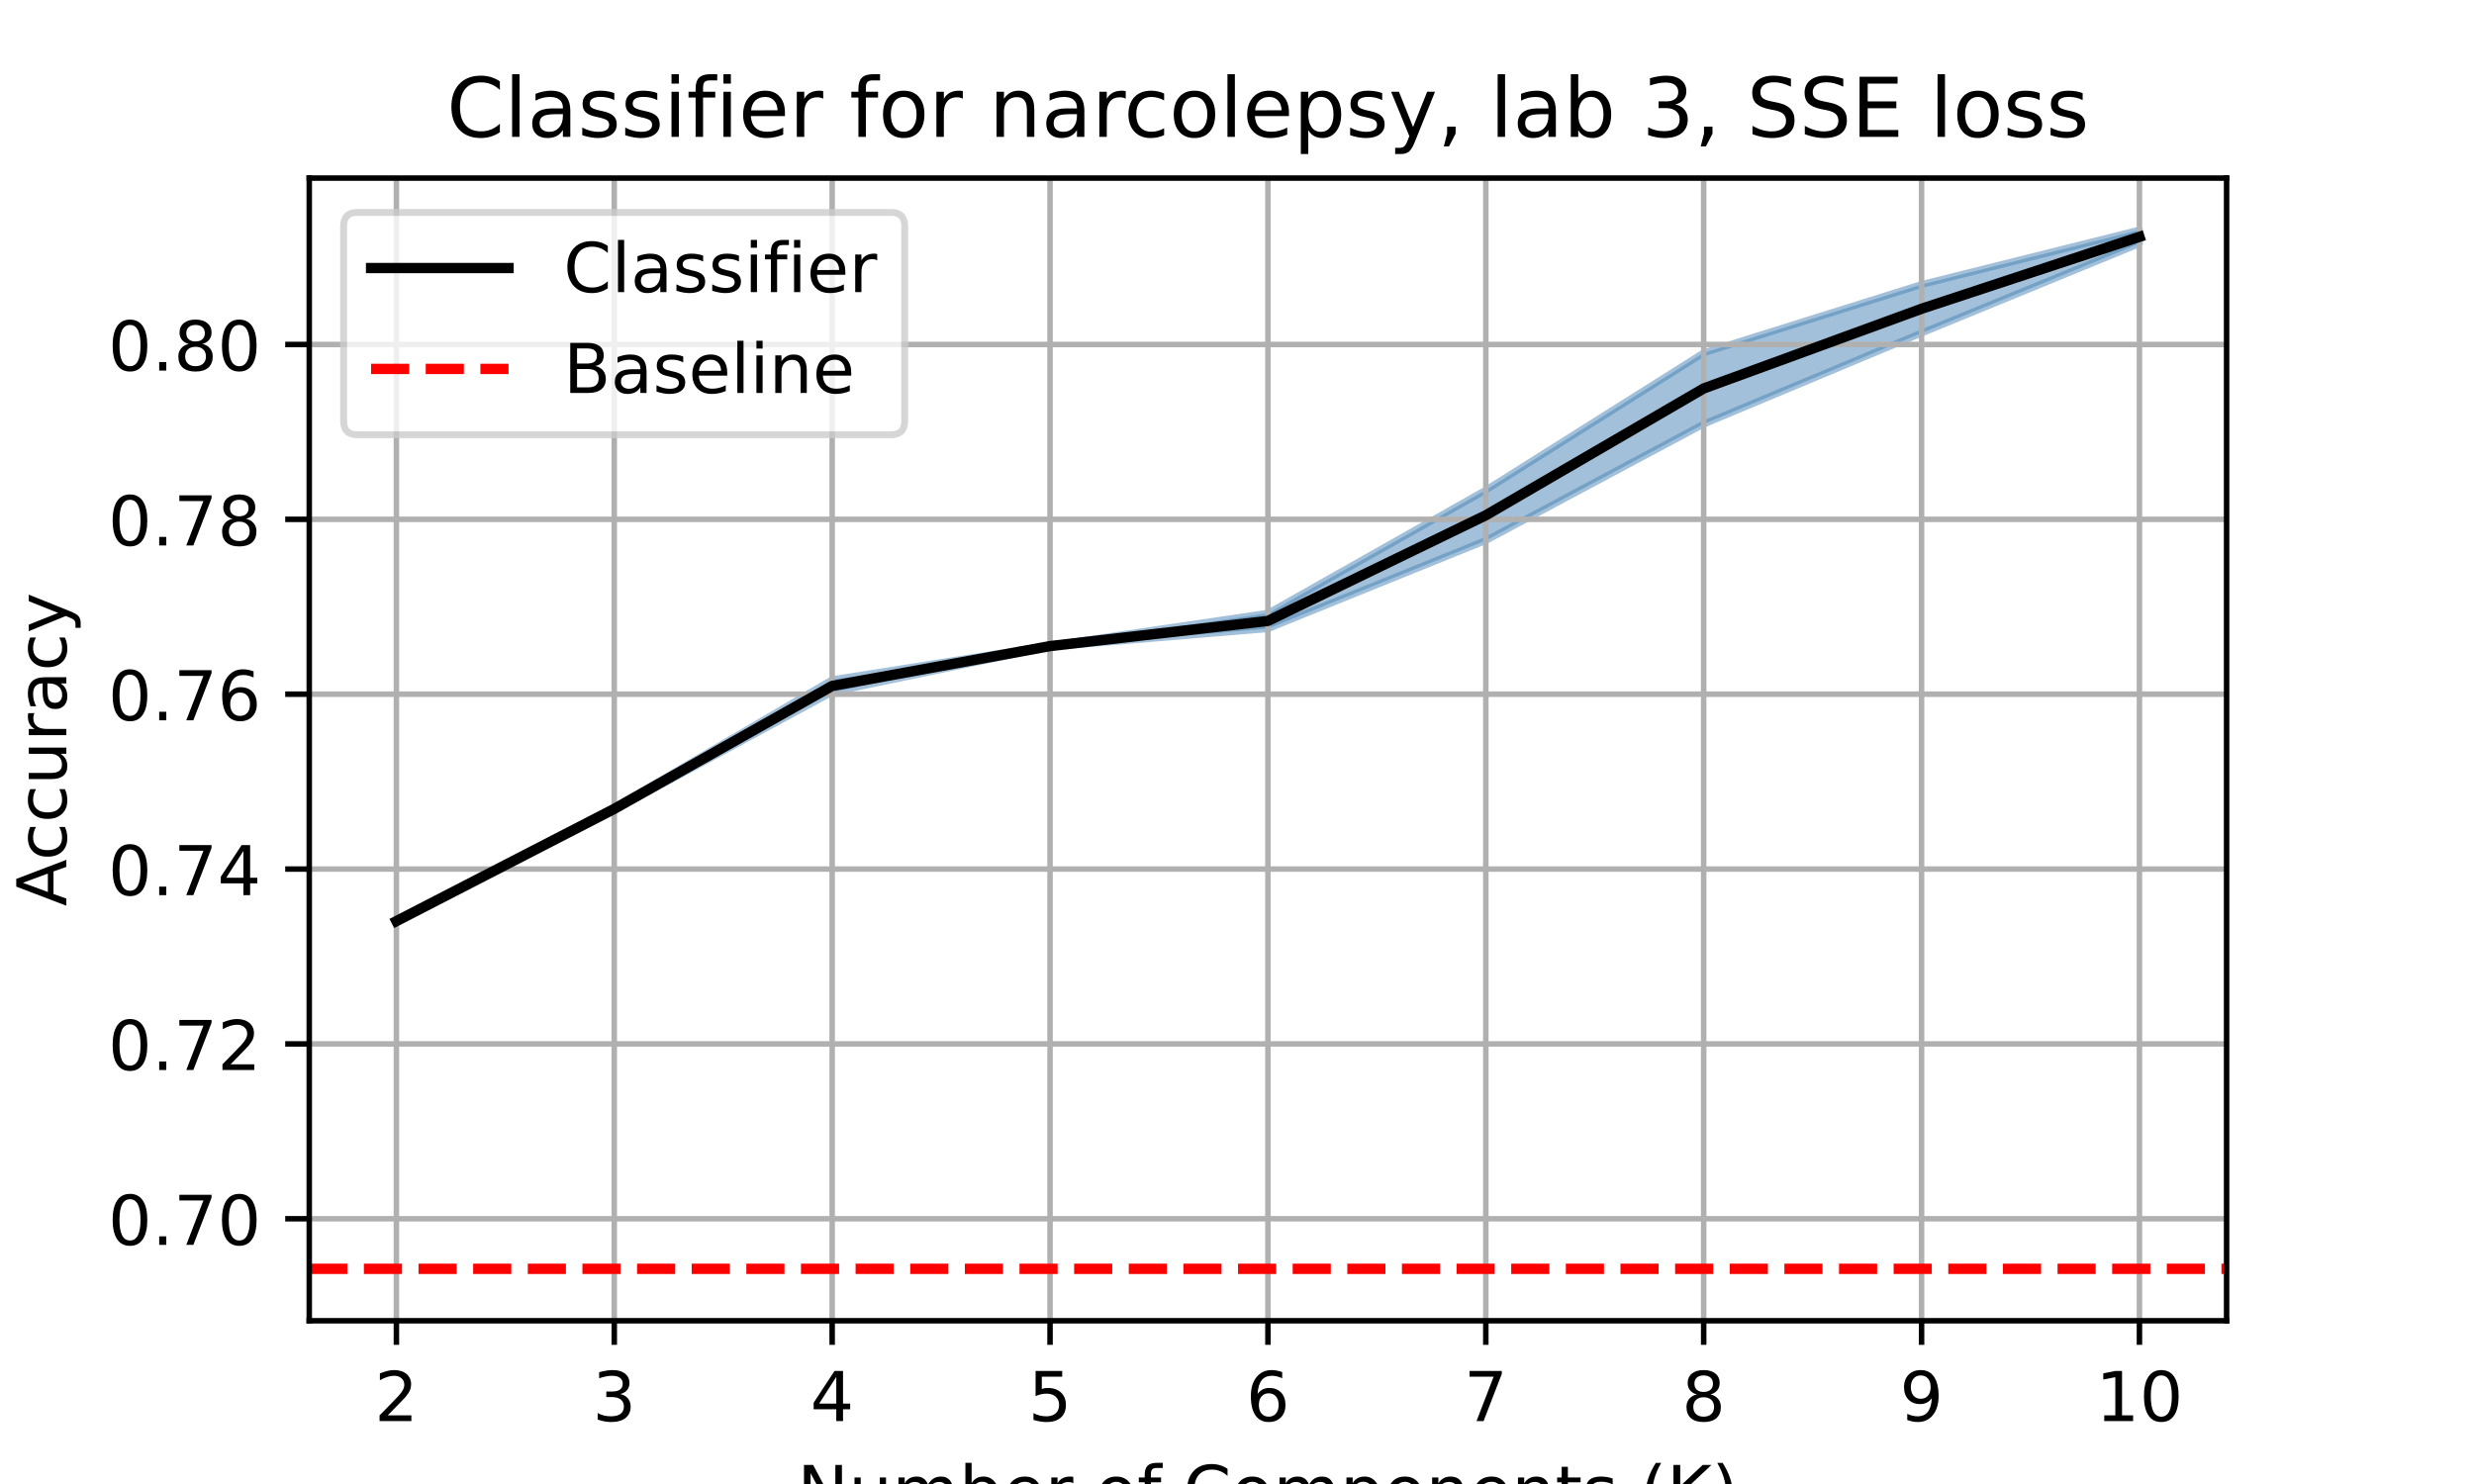
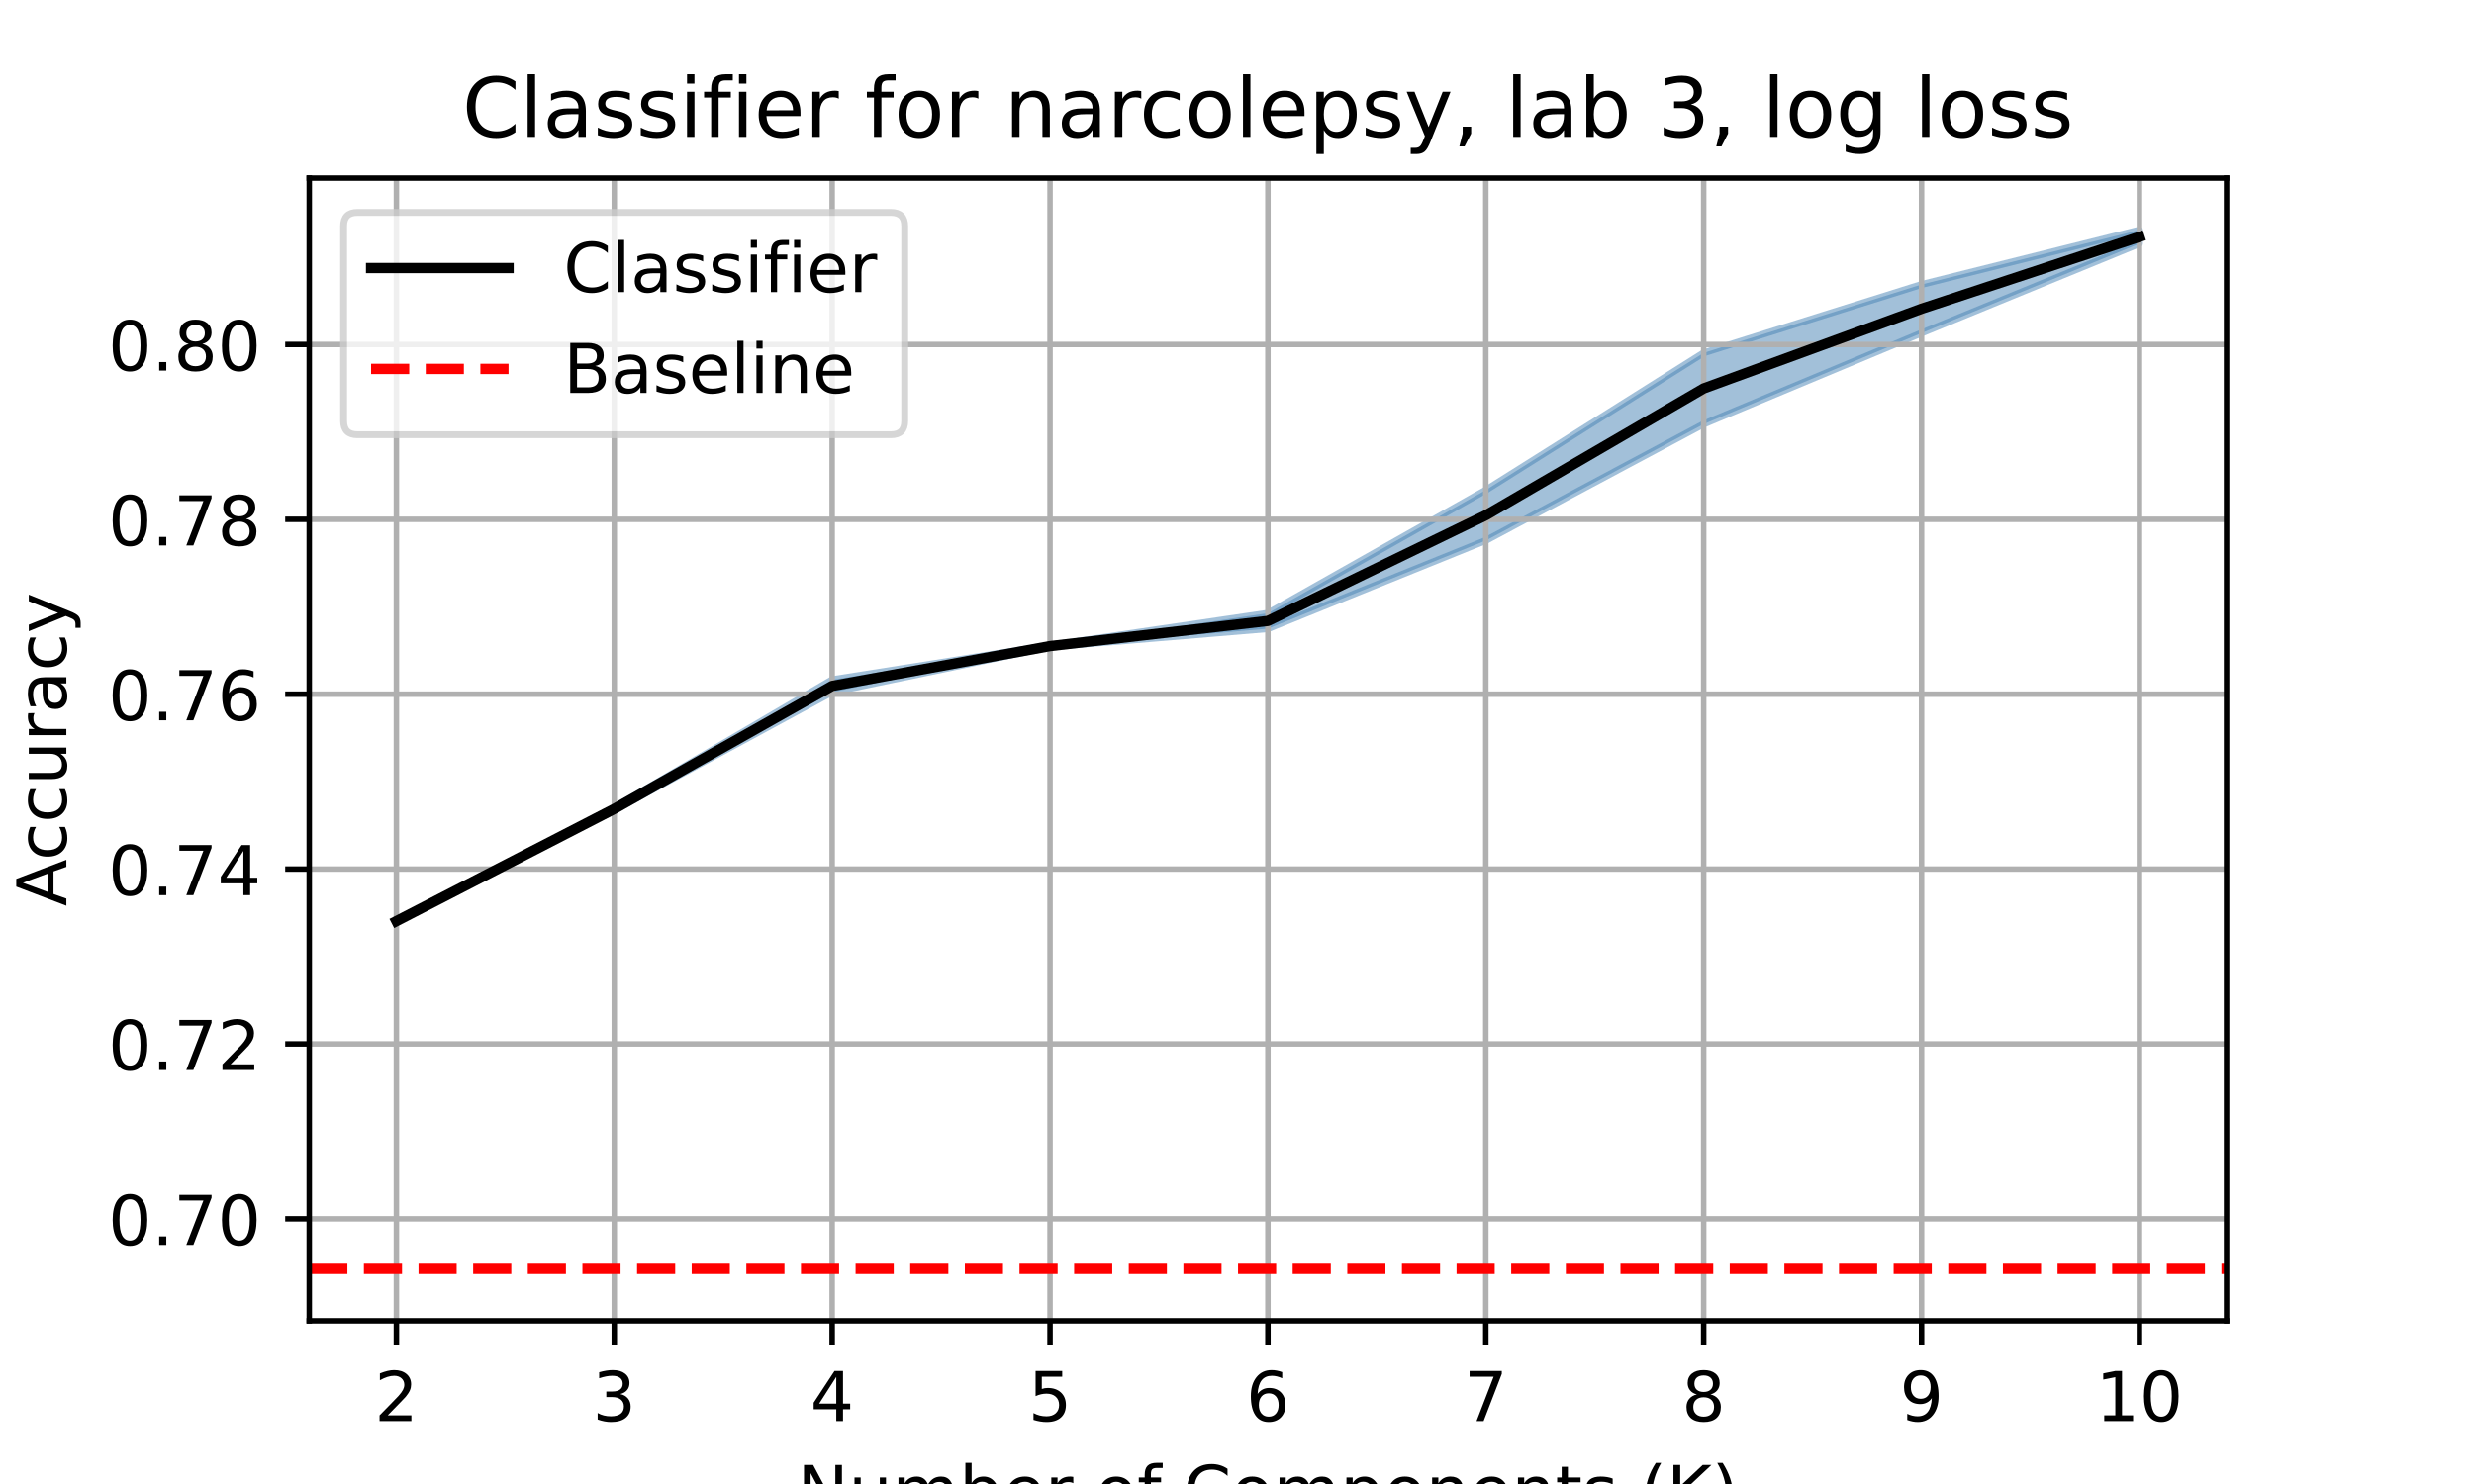
<svg xmlns="http://www.w3.org/2000/svg" xmlns:xlink="http://www.w3.org/1999/xlink" width="360pt" height="216pt" viewBox="0 0 360 216" version="1.1">
  <defs>
    <style type="text/css">*{stroke-linejoin: round; stroke-linecap: butt}</style>
  </defs>
  <g id="figure_1">
    <g id="patch_1">
      <path d="M 0 216  L 360 216  L 360 0  L 0 0  z " style="fill: #ffffff" />
    </g>
    <g id="axes_1">
      <g id="patch_2">
        <path d="M 45 192.24  L 324 192.24  L 324 25.92  L 45 25.92  z " style="fill: #ffffff" />
      </g>
      <g id="PolyCollection_1">
        <defs>
-           <path id="m5822b42a06" d="M 57.682 -81.943  L 57.682 -81.913  L 89.386 -98.06  L 121.091 -115.255  L 152.795 -121.841  L 184.5 -124.496  L 216.205 -137.327  L 247.909 -154.276  L 279.614 -167.527  L 311.318 -180.536  L 311.318 -182.52  L 311.318 -182.52  L 279.614 -174.594  L 247.909 -164.643  L 216.205 -144.668  L 184.5 -126.748  L 152.795 -122.081  L 121.091 -117.068  L 89.386 -98.475  L 57.682 -81.943  z " style="stroke: #4682b4; stroke-opacity: 0.5" />
+           <path id="m04190a7a5d" d="M 57.682 -81.943  L 57.682 -81.913  L 89.386 -98.06  L 121.091 -115.255  L 152.795 -121.841  L 184.5 -124.496  L 216.205 -137.327  L 247.909 -154.276  L 279.614 -167.527  L 311.318 -180.536  L 311.318 -182.52  L 311.318 -182.52  L 279.614 -174.594  L 247.909 -164.643  L 216.205 -144.668  L 184.5 -126.748  L 152.795 -122.081  L 121.091 -117.068  L 89.386 -98.475  L 57.682 -81.943  z " style="stroke: #4682b4; stroke-opacity: 0.5" />
        </defs>
-         <g clip-path="url(#pd5f543e348)">
-           <use xlink:href="#m5822b42a06" x="0" y="216" style="fill: #4682b4; fill-opacity: 0.5; stroke: #4682b4; stroke-opacity: 0.5" />
+         <g clip-path="url(#p0bfc78caef)">
+           <use xlink:href="#m04190a7a5d" x="0" y="216" style="fill: #4682b4; fill-opacity: 0.5; stroke: #4682b4; stroke-opacity: 0.5" />
        </g>
      </g>
      <g id="matplotlib.axis_1">
        <g id="xtick_1">
          <g id="line2d_1">
-             <path d="M 57.682 192.24  L 57.682 25.92  " clip-path="url(#pd5f543e348)" style="fill: none; stroke: #b0b0b0; stroke-width: 0.8; stroke-linecap: square" />
+             <path d="M 57.682 192.24  L 57.682 25.92  " clip-path="url(#p0bfc78caef)" style="fill: none; stroke: #b0b0b0; stroke-width: 0.8; stroke-linecap: square" />
          </g>
          <g id="line2d_2">
            <defs>
-               <path id="m0a3a6e9279" d="M 0 0  L 0 3.5  " style="stroke: #000000; stroke-width: 0.8" />
+               <path id="mc891995121" d="M 0 0  L 0 3.5  " style="stroke: #000000; stroke-width: 0.8" />
            </defs>
            <g>
-               <use xlink:href="#m0a3a6e9279" x="57.682" y="192.24" style="stroke: #000000; stroke-width: 0.8" />
+               <use xlink:href="#mc891995121" x="57.682" y="192.24" style="stroke: #000000; stroke-width: 0.8" />
            </g>
          </g>
          <g id="text_1">
            <g transform="translate(54.50057 206.8384) scale(0.1 -0.1)">
              <defs>
                <path id="DejaVuSans-32" d="M 1228 531  L 3431 531  L 3431 0  L 469 0  L 469 531  Q 828 903 1448 1529  Q 2069 2156 2228 2338  Q 2531 2678 2651 2914  Q 2772 3150 2772 3378  Q 2772 3750 2511 3984  Q 2250 4219 1831 4219  Q 1534 4219 1204 4116  Q 875 4013 500 3803  L 500 4441  Q 881 4594 1212 4672  Q 1544 4750 1819 4750  Q 2544 4750 2975 4387  Q 3406 4025 3406 3419  Q 3406 3131 3298 2873  Q 3191 2616 2906 2266  Q 2828 2175 2409 1742  Q 1991 1309 1228 531  z " transform="scale(0.015625)" />
              </defs>
              <use xlink:href="#DejaVuSans-32" />
            </g>
          </g>
        </g>
        <g id="xtick_2">
          <g id="line2d_3">
-             <path d="M 89.386 192.24  L 89.386 25.92  " clip-path="url(#pd5f543e348)" style="fill: none; stroke: #b0b0b0; stroke-width: 0.8; stroke-linecap: square" />
+             <path d="M 89.386 192.24  L 89.386 25.92  " clip-path="url(#p0bfc78caef)" style="fill: none; stroke: #b0b0b0; stroke-width: 0.8; stroke-linecap: square" />
          </g>
          <g id="line2d_4">
            <g>
-               <use xlink:href="#m0a3a6e9279" x="89.386" y="192.24" style="stroke: #000000; stroke-width: 0.8" />
+               <use xlink:href="#mc891995121" x="89.386" y="192.24" style="stroke: #000000; stroke-width: 0.8" />
            </g>
          </g>
          <g id="text_2">
            <g transform="translate(86.20511 206.8384) scale(0.1 -0.1)">
              <defs>
                <path id="DejaVuSans-33" d="M 2597 2516  Q 3050 2419 3304 2112  Q 3559 1806 3559 1356  Q 3559 666 3084 287  Q 2609 -91 1734 -91  Q 1441 -91 1130 -33  Q 819 25 488 141  L 488 750  Q 750 597 1062 519  Q 1375 441 1716 441  Q 2309 441 2620 675  Q 2931 909 2931 1356  Q 2931 1769 2642 2001  Q 2353 2234 1838 2234  L 1294 2234  L 1294 2753  L 1863 2753  Q 2328 2753 2575 2939  Q 2822 3125 2822 3475  Q 2822 3834 2567 4026  Q 2313 4219 1838 4219  Q 1578 4219 1281 4162  Q 984 4106 628 3988  L 628 4550  Q 988 4650 1302 4700  Q 1616 4750 1894 4750  Q 2613 4750 3031 4423  Q 3450 4097 3450 3541  Q 3450 3153 3228 2886  Q 3006 2619 2597 2516  z " transform="scale(0.015625)" />
              </defs>
              <use xlink:href="#DejaVuSans-33" />
            </g>
          </g>
        </g>
        <g id="xtick_3">
          <g id="line2d_5">
-             <path d="M 121.091 192.24  L 121.091 25.92  " clip-path="url(#pd5f543e348)" style="fill: none; stroke: #b0b0b0; stroke-width: 0.8; stroke-linecap: square" />
+             <path d="M 121.091 192.24  L 121.091 25.92  " clip-path="url(#p0bfc78caef)" style="fill: none; stroke: #b0b0b0; stroke-width: 0.8; stroke-linecap: square" />
          </g>
          <g id="line2d_6">
            <g>
-               <use xlink:href="#m0a3a6e9279" x="121.091" y="192.24" style="stroke: #000000; stroke-width: 0.8" />
+               <use xlink:href="#mc891995121" x="121.091" y="192.24" style="stroke: #000000; stroke-width: 0.8" />
            </g>
          </g>
          <g id="text_3">
            <g transform="translate(117.9097 206.8384) scale(0.1 -0.1)">
              <defs>
                <path id="DejaVuSans-34" d="M 2419 4116  L 825 1625  L 2419 1625  L 2419 4116  z M 2253 4666  L 3047 4666  L 3047 1625  L 3713 1625  L 3713 1100  L 3047 1100  L 3047 0  L 2419 0  L 2419 1100  L 313 1100  L 313 1709  L 2253 4666  z " transform="scale(0.015625)" />
              </defs>
              <use xlink:href="#DejaVuSans-34" />
            </g>
          </g>
        </g>
        <g id="xtick_4">
          <g id="line2d_7">
-             <path d="M 152.795 192.24  L 152.795 25.92  " clip-path="url(#pd5f543e348)" style="fill: none; stroke: #b0b0b0; stroke-width: 0.8; stroke-linecap: square" />
+             <path d="M 152.795 192.24  L 152.795 25.92  " clip-path="url(#p0bfc78caef)" style="fill: none; stroke: #b0b0b0; stroke-width: 0.8; stroke-linecap: square" />
          </g>
          <g id="line2d_8">
            <g>
-               <use xlink:href="#m0a3a6e9279" x="152.795" y="192.24" style="stroke: #000000; stroke-width: 0.8" />
+               <use xlink:href="#mc891995121" x="152.795" y="192.24" style="stroke: #000000; stroke-width: 0.8" />
            </g>
          </g>
          <g id="text_4">
            <g transform="translate(149.6142 206.8384) scale(0.1 -0.1)">
              <defs>
                <path id="DejaVuSans-35" d="M 691 4666  L 3169 4666  L 3169 4134  L 1269 4134  L 1269 2991  Q 1406 3038 1543 3061  Q 1681 3084 1819 3084  Q 2600 3084 3056 2656  Q 3513 2228 3513 1497  Q 3513 744 3044 326  Q 2575 -91 1722 -91  Q 1428 -91 1123 -41  Q 819 9 494 109  L 494 744  Q 775 591 1075 516  Q 1375 441 1709 441  Q 2250 441 2565 725  Q 2881 1009 2881 1497  Q 2881 1984 2565 2268  Q 2250 2553 1709 2553  Q 1456 2553 1204 2497  Q 953 2441 691 2322  L 691 4666  z " transform="scale(0.015625)" />
              </defs>
              <use xlink:href="#DejaVuSans-35" />
            </g>
          </g>
        </g>
        <g id="xtick_5">
          <g id="line2d_9">
-             <path d="M 184.5 192.24  L 184.5 25.92  " clip-path="url(#pd5f543e348)" style="fill: none; stroke: #b0b0b0; stroke-width: 0.8; stroke-linecap: square" />
+             <path d="M 184.5 192.24  L 184.5 25.92  " clip-path="url(#p0bfc78caef)" style="fill: none; stroke: #b0b0b0; stroke-width: 0.8; stroke-linecap: square" />
          </g>
          <g id="line2d_10">
            <g>
-               <use xlink:href="#m0a3a6e9279" x="184.5" y="192.24" style="stroke: #000000; stroke-width: 0.8" />
+               <use xlink:href="#mc891995121" x="184.5" y="192.24" style="stroke: #000000; stroke-width: 0.8" />
            </g>
          </g>
          <g id="text_5">
            <g transform="translate(181.3187 206.8384) scale(0.1 -0.1)">
              <defs>
                <path id="DejaVuSans-36" d="M 2113 2584  Q 1688 2584 1439 2293  Q 1191 2003 1191 1497  Q 1191 994 1439 701  Q 1688 409 2113 409  Q 2538 409 2786 701  Q 3034 994 3034 1497  Q 3034 2003 2786 2293  Q 2538 2584 2113 2584  z M 3366 4563  L 3366 3988  Q 3128 4100 2886 4159  Q 2644 4219 2406 4219  Q 1781 4219 1451 3797  Q 1122 3375 1075 2522  Q 1259 2794 1537 2939  Q 1816 3084 2150 3084  Q 2853 3084 3261 2657  Q 3669 2231 3669 1497  Q 3669 778 3244 343  Q 2819 -91 2113 -91  Q 1303 -91 875 529  Q 447 1150 447 2328  Q 447 3434 972 4092  Q 1497 4750 2381 4750  Q 2619 4750 2861 4703  Q 3103 4656 3366 4563  z " transform="scale(0.015625)" />
              </defs>
              <use xlink:href="#DejaVuSans-36" />
            </g>
          </g>
        </g>
        <g id="xtick_6">
          <g id="line2d_11">
-             <path d="M 216.205 192.24  L 216.205 25.92  " clip-path="url(#pd5f543e348)" style="fill: none; stroke: #b0b0b0; stroke-width: 0.8; stroke-linecap: square" />
+             <path d="M 216.205 192.24  L 216.205 25.92  " clip-path="url(#p0bfc78caef)" style="fill: none; stroke: #b0b0b0; stroke-width: 0.8; stroke-linecap: square" />
          </g>
          <g id="line2d_12">
            <g>
-               <use xlink:href="#m0a3a6e9279" x="216.205" y="192.24" style="stroke: #000000; stroke-width: 0.8" />
+               <use xlink:href="#mc891995121" x="216.205" y="192.24" style="stroke: #000000; stroke-width: 0.8" />
            </g>
          </g>
          <g id="text_6">
            <g transform="translate(213.0233 206.8384) scale(0.1 -0.1)">
              <defs>
                <path id="DejaVuSans-37" d="M 525 4666  L 3525 4666  L 3525 4397  L 1831 0  L 1172 0  L 2766 4134  L 525 4134  L 525 4666  z " transform="scale(0.015625)" />
              </defs>
              <use xlink:href="#DejaVuSans-37" />
            </g>
          </g>
        </g>
        <g id="xtick_7">
          <g id="line2d_13">
-             <path d="M 247.909 192.24  L 247.909 25.92  " clip-path="url(#pd5f543e348)" style="fill: none; stroke: #b0b0b0; stroke-width: 0.8; stroke-linecap: square" />
+             <path d="M 247.909 192.24  L 247.909 25.92  " clip-path="url(#p0bfc78caef)" style="fill: none; stroke: #b0b0b0; stroke-width: 0.8; stroke-linecap: square" />
          </g>
          <g id="line2d_14">
            <g>
-               <use xlink:href="#m0a3a6e9279" x="247.909" y="192.24" style="stroke: #000000; stroke-width: 0.8" />
+               <use xlink:href="#mc891995121" x="247.909" y="192.24" style="stroke: #000000; stroke-width: 0.8" />
            </g>
          </g>
          <g id="text_7">
            <g transform="translate(244.7278 206.8384) scale(0.1 -0.1)">
              <defs>
                <path id="DejaVuSans-38" d="M 2034 2216  Q 1584 2216 1326 1975  Q 1069 1734 1069 1313  Q 1069 891 1326 650  Q 1584 409 2034 409  Q 2484 409 2743 651  Q 3003 894 3003 1313  Q 3003 1734 2745 1975  Q 2488 2216 2034 2216  z M 1403 2484  Q 997 2584 770 2862  Q 544 3141 544 3541  Q 544 4100 942 4425  Q 1341 4750 2034 4750  Q 2731 4750 3128 4425  Q 3525 4100 3525 3541  Q 3525 3141 3298 2862  Q 3072 2584 2669 2484  Q 3125 2378 3379 2068  Q 3634 1759 3634 1313  Q 3634 634 3220 271  Q 2806 -91 2034 -91  Q 1263 -91 848 271  Q 434 634 434 1313  Q 434 1759 690 2068  Q 947 2378 1403 2484  z M 1172 3481  Q 1172 3119 1398 2916  Q 1625 2713 2034 2713  Q 2441 2713 2670 2916  Q 2900 3119 2900 3481  Q 2900 3844 2670 4047  Q 2441 4250 2034 4250  Q 1625 4250 1398 4047  Q 1172 3844 1172 3481  z " transform="scale(0.015625)" />
              </defs>
              <use xlink:href="#DejaVuSans-38" />
            </g>
          </g>
        </g>
        <g id="xtick_8">
          <g id="line2d_15">
-             <path d="M 279.614 192.24  L 279.614 25.92  " clip-path="url(#pd5f543e348)" style="fill: none; stroke: #b0b0b0; stroke-width: 0.8; stroke-linecap: square" />
+             <path d="M 279.614 192.24  L 279.614 25.92  " clip-path="url(#p0bfc78caef)" style="fill: none; stroke: #b0b0b0; stroke-width: 0.8; stroke-linecap: square" />
          </g>
          <g id="line2d_16">
            <g>
-               <use xlink:href="#m0a3a6e9279" x="279.614" y="192.24" style="stroke: #000000; stroke-width: 0.8" />
+               <use xlink:href="#mc891995121" x="279.614" y="192.24" style="stroke: #000000; stroke-width: 0.8" />
            </g>
          </g>
          <g id="text_8">
            <g transform="translate(276.4324 206.8384) scale(0.1 -0.1)">
              <defs>
                <path id="DejaVuSans-39" d="M 703 97  L 703 672  Q 941 559 1184 500  Q 1428 441 1663 441  Q 2288 441 2617 861  Q 2947 1281 2994 2138  Q 2813 1869 2534 1725  Q 2256 1581 1919 1581  Q 1219 1581 811 2004  Q 403 2428 403 3163  Q 403 3881 828 4315  Q 1253 4750 1959 4750  Q 2769 4750 3195 4129  Q 3622 3509 3622 2328  Q 3622 1225 3098 567  Q 2575 -91 1691 -91  Q 1453 -91 1209 -44  Q 966 3 703 97  z M 1959 2075  Q 2384 2075 2632 2365  Q 2881 2656 2881 3163  Q 2881 3666 2632 3958  Q 2384 4250 1959 4250  Q 1534 4250 1286 3958  Q 1038 3666 1038 3163  Q 1038 2656 1286 2365  Q 1534 2075 1959 2075  z " transform="scale(0.015625)" />
              </defs>
              <use xlink:href="#DejaVuSans-39" />
            </g>
          </g>
        </g>
        <g id="xtick_9">
          <g id="line2d_17">
-             <path d="M 311.318 192.24  L 311.318 25.92  " clip-path="url(#pd5f543e348)" style="fill: none; stroke: #b0b0b0; stroke-width: 0.8; stroke-linecap: square" />
+             <path d="M 311.318 192.24  L 311.318 25.92  " clip-path="url(#p0bfc78caef)" style="fill: none; stroke: #b0b0b0; stroke-width: 0.8; stroke-linecap: square" />
          </g>
          <g id="line2d_18">
            <g>
-               <use xlink:href="#m0a3a6e9279" x="311.318" y="192.24" style="stroke: #000000; stroke-width: 0.8" />
+               <use xlink:href="#mc891995121" x="311.318" y="192.24" style="stroke: #000000; stroke-width: 0.8" />
            </g>
          </g>
          <g id="text_9">
            <g transform="translate(304.9557 206.8384) scale(0.1 -0.1)">
              <defs>
                <path id="DejaVuSans-31" d="M 794 531  L 1825 531  L 1825 4091  L 703 3866  L 703 4441  L 1819 4666  L 2450 4666  L 2450 531  L 3481 531  L 3481 0  L 794 0  L 794 531  z " transform="scale(0.015625)" />
                <path id="DejaVuSans-30" d="M 2034 4250  Q 1547 4250 1301 3770  Q 1056 3291 1056 2328  Q 1056 1369 1301 889  Q 1547 409 2034 409  Q 2525 409 2770 889  Q 3016 1369 3016 2328  Q 3016 3291 2770 3770  Q 2525 4250 2034 4250  z M 2034 4750  Q 2819 4750 3233 4129  Q 3647 3509 3647 2328  Q 3647 1150 3233 529  Q 2819 -91 2034 -91  Q 1250 -91 836 529  Q 422 1150 422 2328  Q 422 3509 836 4129  Q 1250 4750 2034 4750  z " transform="scale(0.015625)" />
              </defs>
              <use xlink:href="#DejaVuSans-31" />
              <use xlink:href="#DejaVuSans-30" x="63.623" />
            </g>
          </g>
        </g>
        <g id="text_10">
          <g transform="translate(116.0133 220.5166) scale(0.1 -0.1)">
            <defs>
              <path id="DejaVuSans-4e" d="M 628 4666  L 1478 4666  L 3547 763  L 3547 4666  L 4159 4666  L 4159 0  L 3309 0  L 1241 3903  L 1241 0  L 628 0  L 628 4666  z " transform="scale(0.015625)" />
              <path id="DejaVuSans-75" d="M 544 1381  L 544 3500  L 1119 3500  L 1119 1403  Q 1119 906 1312 657  Q 1506 409 1894 409  Q 2359 409 2629 706  Q 2900 1003 2900 1516  L 2900 3500  L 3475 3500  L 3475 0  L 2900 0  L 2900 538  Q 2691 219 2414 64  Q 2138 -91 1772 -91  Q 1169 -91 856 284  Q 544 659 544 1381  z M 1991 3584  L 1991 3584  z " transform="scale(0.015625)" />
              <path id="DejaVuSans-6d" d="M 3328 2828  Q 3544 3216 3844 3400  Q 4144 3584 4550 3584  Q 5097 3584 5394 3201  Q 5691 2819 5691 2113  L 5691 0  L 5113 0  L 5113 2094  Q 5113 2597 4934 2840  Q 4756 3084 4391 3084  Q 3944 3084 3684 2787  Q 3425 2491 3425 1978  L 3425 0  L 2847 0  L 2847 2094  Q 2847 2600 2669 2842  Q 2491 3084 2119 3084  Q 1678 3084 1418 2786  Q 1159 2488 1159 1978  L 1159 0  L 581 0  L 581 3500  L 1159 3500  L 1159 2956  Q 1356 3278 1631 3431  Q 1906 3584 2284 3584  Q 2666 3584 2933 3390  Q 3200 3197 3328 2828  z " transform="scale(0.015625)" />
              <path id="DejaVuSans-62" d="M 3116 1747  Q 3116 2381 2855 2742  Q 2594 3103 2138 3103  Q 1681 3103 1420 2742  Q 1159 2381 1159 1747  Q 1159 1113 1420 752  Q 1681 391 2138 391  Q 2594 391 2855 752  Q 3116 1113 3116 1747  z M 1159 2969  Q 1341 3281 1617 3432  Q 1894 3584 2278 3584  Q 2916 3584 3314 3078  Q 3713 2572 3713 1747  Q 3713 922 3314 415  Q 2916 -91 2278 -91  Q 1894 -91 1617 61  Q 1341 213 1159 525  L 1159 0  L 581 0  L 581 4863  L 1159 4863  L 1159 2969  z " transform="scale(0.015625)" />
              <path id="DejaVuSans-65" d="M 3597 1894  L 3597 1613  L 953 1613  Q 991 1019 1311 708  Q 1631 397 2203 397  Q 2534 397 2845 478  Q 3156 559 3463 722  L 3463 178  Q 3153 47 2828 -22  Q 2503 -91 2169 -91  Q 1331 -91 842 396  Q 353 884 353 1716  Q 353 2575 817 3079  Q 1281 3584 2069 3584  Q 2775 3584 3186 3129  Q 3597 2675 3597 1894  z M 3022 2063  Q 3016 2534 2758 2815  Q 2500 3097 2075 3097  Q 1594 3097 1305 2825  Q 1016 2553 972 2059  L 3022 2063  z " transform="scale(0.015625)" />
              <path id="DejaVuSans-72" d="M 2631 2963  Q 2534 3019 2420 3045  Q 2306 3072 2169 3072  Q 1681 3072 1420 2755  Q 1159 2438 1159 1844  L 1159 0  L 581 0  L 581 3500  L 1159 3500  L 1159 2956  Q 1341 3275 1631 3429  Q 1922 3584 2338 3584  Q 2397 3584 2469 3576  Q 2541 3569 2628 3553  L 2631 2963  z " transform="scale(0.015625)" />
              <path id="DejaVuSans-20" transform="scale(0.015625)" />
              <path id="DejaVuSans-6f" d="M 1959 3097  Q 1497 3097 1228 2736  Q 959 2375 959 1747  Q 959 1119 1226 758  Q 1494 397 1959 397  Q 2419 397 2687 759  Q 2956 1122 2956 1747  Q 2956 2369 2687 2733  Q 2419 3097 1959 3097  z M 1959 3584  Q 2709 3584 3137 3096  Q 3566 2609 3566 1747  Q 3566 888 3137 398  Q 2709 -91 1959 -91  Q 1206 -91 779 398  Q 353 888 353 1747  Q 353 2609 779 3096  Q 1206 3584 1959 3584  z " transform="scale(0.015625)" />
              <path id="DejaVuSans-66" d="M 2375 4863  L 2375 4384  L 1825 4384  Q 1516 4384 1395 4259  Q 1275 4134 1275 3809  L 1275 3500  L 2222 3500  L 2222 3053  L 1275 3053  L 1275 0  L 697 0  L 697 3053  L 147 3053  L 147 3500  L 697 3500  L 697 3744  Q 697 4328 969 4595  Q 1241 4863 1831 4863  L 2375 4863  z " transform="scale(0.015625)" />
              <path id="DejaVuSans-43" d="M 4122 4306  L 4122 3641  Q 3803 3938 3442 4084  Q 3081 4231 2675 4231  Q 1875 4231 1450 3742  Q 1025 3253 1025 2328  Q 1025 1406 1450 917  Q 1875 428 2675 428  Q 3081 428 3442 575  Q 3803 722 4122 1019  L 4122 359  Q 3791 134 3420 21  Q 3050 -91 2638 -91  Q 1578 -91 968 557  Q 359 1206 359 2328  Q 359 3453 968 4101  Q 1578 4750 2638 4750  Q 3056 4750 3426 4639  Q 3797 4528 4122 4306  z " transform="scale(0.015625)" />
              <path id="DejaVuSans-70" d="M 1159 525  L 1159 -1331  L 581 -1331  L 581 3500  L 1159 3500  L 1159 2969  Q 1341 3281 1617 3432  Q 1894 3584 2278 3584  Q 2916 3584 3314 3078  Q 3713 2572 3713 1747  Q 3713 922 3314 415  Q 2916 -91 2278 -91  Q 1894 -91 1617 61  Q 1341 213 1159 525  z M 3116 1747  Q 3116 2381 2855 2742  Q 2594 3103 2138 3103  Q 1681 3103 1420 2742  Q 1159 2381 1159 1747  Q 1159 1113 1420 752  Q 1681 391 2138 391  Q 2594 391 2855 752  Q 3116 1113 3116 1747  z " transform="scale(0.015625)" />
              <path id="DejaVuSans-6e" d="M 3513 2113  L 3513 0  L 2938 0  L 2938 2094  Q 2938 2591 2744 2837  Q 2550 3084 2163 3084  Q 1697 3084 1428 2787  Q 1159 2491 1159 1978  L 1159 0  L 581 0  L 581 3500  L 1159 3500  L 1159 2956  Q 1366 3272 1645 3428  Q 1925 3584 2291 3584  Q 2894 3584 3203 3211  Q 3513 2838 3513 2113  z " transform="scale(0.015625)" />
              <path id="DejaVuSans-74" d="M 1172 4494  L 1172 3500  L 2356 3500  L 2356 3053  L 1172 3053  L 1172 1153  Q 1172 725 1289 603  Q 1406 481 1766 481  L 2356 481  L 2356 0  L 1766 0  Q 1100 0 847 248  Q 594 497 594 1153  L 594 3053  L 172 3053  L 172 3500  L 594 3500  L 594 4494  L 1172 4494  z " transform="scale(0.015625)" />
              <path id="DejaVuSans-73" d="M 2834 3397  L 2834 2853  Q 2591 2978 2328 3040  Q 2066 3103 1784 3103  Q 1356 3103 1142 2972  Q 928 2841 928 2578  Q 928 2378 1081 2264  Q 1234 2150 1697 2047  L 1894 2003  Q 2506 1872 2764 1633  Q 3022 1394 3022 966  Q 3022 478 2636 193  Q 2250 -91 1575 -91  Q 1294 -91 989 -36  Q 684 19 347 128  L 347 722  Q 666 556 975 473  Q 1284 391 1588 391  Q 1994 391 2212 530  Q 2431 669 2431 922  Q 2431 1156 2273 1281  Q 2116 1406 1581 1522  L 1381 1569  Q 847 1681 609 1914  Q 372 2147 372 2553  Q 372 3047 722 3315  Q 1072 3584 1716 3584  Q 2034 3584 2315 3537  Q 2597 3491 2834 3397  z " transform="scale(0.015625)" />
              <path id="DejaVuSans-28" d="M 1984 4856  Q 1566 4138 1362 3434  Q 1159 2731 1159 2009  Q 1159 1288 1364 580  Q 1569 -128 1984 -844  L 1484 -844  Q 1016 -109 783 600  Q 550 1309 550 2009  Q 550 2706 781 3412  Q 1013 4119 1484 4856  L 1984 4856  z " transform="scale(0.015625)" />
              <path id="DejaVuSans-4b" d="M 628 4666  L 1259 4666  L 1259 2694  L 3353 4666  L 4166 4666  L 1850 2491  L 4331 0  L 3500 0  L 1259 2247  L 1259 0  L 628 0  L 628 4666  z " transform="scale(0.015625)" />
              <path id="DejaVuSans-29" d="M 513 4856  L 1013 4856  Q 1481 4119 1714 3412  Q 1947 2706 1947 2009  Q 1947 1309 1714 600  Q 1481 -109 1013 -844  L 513 -844  Q 928 -128 1133 580  Q 1338 1288 1338 2009  Q 1338 2731 1133 3434  Q 928 4138 513 4856  z " transform="scale(0.015625)" />
            </defs>
            <use xlink:href="#DejaVuSans-4e" />
            <use xlink:href="#DejaVuSans-75" x="74.805" />
            <use xlink:href="#DejaVuSans-6d" x="138.184" />
            <use xlink:href="#DejaVuSans-62" x="235.596" />
            <use xlink:href="#DejaVuSans-65" x="299.072" />
            <use xlink:href="#DejaVuSans-72" x="360.596" />
            <use xlink:href="#DejaVuSans-20" x="401.709" />
            <use xlink:href="#DejaVuSans-6f" x="433.496" />
            <use xlink:href="#DejaVuSans-66" x="494.678" />
            <use xlink:href="#DejaVuSans-20" x="529.883" />
            <use xlink:href="#DejaVuSans-43" x="561.67" />
            <use xlink:href="#DejaVuSans-6f" x="631.494" />
            <use xlink:href="#DejaVuSans-6d" x="692.676" />
            <use xlink:href="#DejaVuSans-70" x="790.088" />
            <use xlink:href="#DejaVuSans-6f" x="853.564" />
            <use xlink:href="#DejaVuSans-6e" x="914.746" />
            <use xlink:href="#DejaVuSans-65" x="978.125" />
            <use xlink:href="#DejaVuSans-6e" x="1039.648" />
            <use xlink:href="#DejaVuSans-74" x="1103.027" />
            <use xlink:href="#DejaVuSans-73" x="1142.236" />
            <use xlink:href="#DejaVuSans-20" x="1194.336" />
            <use xlink:href="#DejaVuSans-28" x="1226.123" />
            <use xlink:href="#DejaVuSans-4b" x="1265.137" />
            <use xlink:href="#DejaVuSans-29" x="1330.713" />
          </g>
        </g>
      </g>
      <g id="matplotlib.axis_2">
        <g id="ytick_1">
          <g id="line2d_19">
-             <path d="M 45 177.394  L 324 177.394  " clip-path="url(#pd5f543e348)" style="fill: none; stroke: #b0b0b0; stroke-width: 0.8; stroke-linecap: square" />
+             <path d="M 45 177.394  L 324 177.394  " clip-path="url(#p0bfc78caef)" style="fill: none; stroke: #b0b0b0; stroke-width: 0.8; stroke-linecap: square" />
          </g>
          <g id="line2d_20">
            <defs>
-               <path id="mf511618281" d="M 0 0  L -3.5 0  " style="stroke: #000000; stroke-width: 0.8" />
+               <path id="m1b9e1b5158" d="M 0 0  L -3.5 0  " style="stroke: #000000; stroke-width: 0.8" />
            </defs>
            <g>
-               <use xlink:href="#mf511618281" x="45" y="177.394" style="stroke: #000000; stroke-width: 0.8" />
+               <use xlink:href="#m1b9e1b5158" x="45" y="177.394" style="stroke: #000000; stroke-width: 0.8" />
            </g>
          </g>
          <g id="text_11">
            <g transform="translate(15.73438 181.193) scale(0.1 -0.1)">
              <defs>
                <path id="DejaVuSans-2e" d="M 684 794  L 1344 794  L 1344 0  L 684 0  L 684 794  z " transform="scale(0.015625)" />
              </defs>
              <use xlink:href="#DejaVuSans-30" />
              <use xlink:href="#DejaVuSans-2e" x="63.623" />
              <use xlink:href="#DejaVuSans-37" x="95.41" />
              <use xlink:href="#DejaVuSans-30" x="159.033" />
            </g>
          </g>
        </g>
        <g id="ytick_2">
          <g id="line2d_21">
-             <path d="M 45 151.943  L 324 151.943  " clip-path="url(#pd5f543e348)" style="fill: none; stroke: #b0b0b0; stroke-width: 0.8; stroke-linecap: square" />
+             <path d="M 45 151.943  L 324 151.943  " clip-path="url(#p0bfc78caef)" style="fill: none; stroke: #b0b0b0; stroke-width: 0.8; stroke-linecap: square" />
          </g>
          <g id="line2d_22">
            <g>
-               <use xlink:href="#mf511618281" x="45" y="151.943" style="stroke: #000000; stroke-width: 0.8" />
+               <use xlink:href="#m1b9e1b5158" x="45" y="151.943" style="stroke: #000000; stroke-width: 0.8" />
            </g>
          </g>
          <g id="text_12">
            <g transform="translate(15.73438 155.7422) scale(0.1 -0.1)">
              <use xlink:href="#DejaVuSans-30" />
              <use xlink:href="#DejaVuSans-2e" x="63.623" />
              <use xlink:href="#DejaVuSans-37" x="95.41" />
              <use xlink:href="#DejaVuSans-32" x="159.033" />
            </g>
          </g>
        </g>
        <g id="ytick_3">
          <g id="line2d_23">
-             <path d="M 45 126.492  L 324 126.492  " clip-path="url(#pd5f543e348)" style="fill: none; stroke: #b0b0b0; stroke-width: 0.8; stroke-linecap: square" />
+             <path d="M 45 126.492  L 324 126.492  " clip-path="url(#p0bfc78caef)" style="fill: none; stroke: #b0b0b0; stroke-width: 0.8; stroke-linecap: square" />
          </g>
          <g id="line2d_24">
            <g>
-               <use xlink:href="#mf511618281" x="45" y="126.492" style="stroke: #000000; stroke-width: 0.8" />
+               <use xlink:href="#m1b9e1b5158" x="45" y="126.492" style="stroke: #000000; stroke-width: 0.8" />
            </g>
          </g>
          <g id="text_13">
            <g transform="translate(15.73438 130.2914) scale(0.1 -0.1)">
              <use xlink:href="#DejaVuSans-30" />
              <use xlink:href="#DejaVuSans-2e" x="63.623" />
              <use xlink:href="#DejaVuSans-37" x="95.41" />
              <use xlink:href="#DejaVuSans-34" x="159.033" />
            </g>
          </g>
        </g>
        <g id="ytick_4">
          <g id="line2d_25">
-             <path d="M 45 101.041  L 324 101.041  " clip-path="url(#pd5f543e348)" style="fill: none; stroke: #b0b0b0; stroke-width: 0.8; stroke-linecap: square" />
+             <path d="M 45 101.041  L 324 101.041  " clip-path="url(#p0bfc78caef)" style="fill: none; stroke: #b0b0b0; stroke-width: 0.8; stroke-linecap: square" />
          </g>
          <g id="line2d_26">
            <g>
-               <use xlink:href="#mf511618281" x="45" y="101.041" style="stroke: #000000; stroke-width: 0.8" />
+               <use xlink:href="#m1b9e1b5158" x="45" y="101.041" style="stroke: #000000; stroke-width: 0.8" />
            </g>
          </g>
          <g id="text_14">
            <g transform="translate(15.73438 104.8406) scale(0.1 -0.1)">
              <use xlink:href="#DejaVuSans-30" />
              <use xlink:href="#DejaVuSans-2e" x="63.623" />
              <use xlink:href="#DejaVuSans-37" x="95.41" />
              <use xlink:href="#DejaVuSans-36" x="159.033" />
            </g>
          </g>
        </g>
        <g id="ytick_5">
          <g id="line2d_27">
-             <path d="M 45 75.591  L 324 75.591  " clip-path="url(#pd5f543e348)" style="fill: none; stroke: #b0b0b0; stroke-width: 0.8; stroke-linecap: square" />
+             <path d="M 45 75.591  L 324 75.591  " clip-path="url(#p0bfc78caef)" style="fill: none; stroke: #b0b0b0; stroke-width: 0.8; stroke-linecap: square" />
          </g>
          <g id="line2d_28">
            <g>
-               <use xlink:href="#mf511618281" x="45" y="75.591" style="stroke: #000000; stroke-width: 0.8" />
+               <use xlink:href="#m1b9e1b5158" x="45" y="75.591" style="stroke: #000000; stroke-width: 0.8" />
            </g>
          </g>
          <g id="text_15">
            <g transform="translate(15.73438 79.38985) scale(0.1 -0.1)">
              <use xlink:href="#DejaVuSans-30" />
              <use xlink:href="#DejaVuSans-2e" x="63.623" />
              <use xlink:href="#DejaVuSans-37" x="95.41" />
              <use xlink:href="#DejaVuSans-38" x="159.033" />
            </g>
          </g>
        </g>
        <g id="ytick_6">
          <g id="line2d_29">
-             <path d="M 45 50.14  L 324 50.14  " clip-path="url(#pd5f543e348)" style="fill: none; stroke: #b0b0b0; stroke-width: 0.8; stroke-linecap: square" />
+             <path d="M 45 50.14  L 324 50.14  " clip-path="url(#p0bfc78caef)" style="fill: none; stroke: #b0b0b0; stroke-width: 0.8; stroke-linecap: square" />
          </g>
          <g id="line2d_30">
            <g>
-               <use xlink:href="#mf511618281" x="45" y="50.14" style="stroke: #000000; stroke-width: 0.8" />
+               <use xlink:href="#m1b9e1b5158" x="45" y="50.14" style="stroke: #000000; stroke-width: 0.8" />
            </g>
          </g>
          <g id="text_16">
            <g transform="translate(15.73438 53.93907) scale(0.1 -0.1)">
              <use xlink:href="#DejaVuSans-30" />
              <use xlink:href="#DejaVuSans-2e" x="63.623" />
              <use xlink:href="#DejaVuSans-38" x="95.41" />
              <use xlink:href="#DejaVuSans-30" x="159.033" />
            </g>
          </g>
        </g>
        <g id="text_17">
          <g transform="translate(9.654687 131.9081) rotate(-90) scale(0.1 -0.1)">
            <defs>
              <path id="DejaVuSans-41" d="M 2188 4044  L 1331 1722  L 3047 1722  L 2188 4044  z M 1831 4666  L 2547 4666  L 4325 0  L 3669 0  L 3244 1197  L 1141 1197  L 716 0  L 50 0  L 1831 4666  z " transform="scale(0.015625)" />
              <path id="DejaVuSans-63" d="M 3122 3366  L 3122 2828  Q 2878 2963 2633 3030  Q 2388 3097 2138 3097  Q 1578 3097 1268 2742  Q 959 2388 959 1747  Q 959 1106 1268 751  Q 1578 397 2138 397  Q 2388 397 2633 464  Q 2878 531 3122 666  L 3122 134  Q 2881 22 2623 -34  Q 2366 -91 2075 -91  Q 1284 -91 818 406  Q 353 903 353 1747  Q 353 2603 823 3093  Q 1294 3584 2113 3584  Q 2378 3584 2631 3529  Q 2884 3475 3122 3366  z " transform="scale(0.015625)" />
              <path id="DejaVuSans-61" d="M 2194 1759  Q 1497 1759 1228 1600  Q 959 1441 959 1056  Q 959 750 1161 570  Q 1363 391 1709 391  Q 2188 391 2477 730  Q 2766 1069 2766 1631  L 2766 1759  L 2194 1759  z M 3341 1997  L 3341 0  L 2766 0  L 2766 531  Q 2569 213 2275 61  Q 1981 -91 1556 -91  Q 1019 -91 701 211  Q 384 513 384 1019  Q 384 1609 779 1909  Q 1175 2209 1959 2209  L 2766 2209  L 2766 2266  Q 2766 2663 2505 2880  Q 2244 3097 1772 3097  Q 1472 3097 1187 3025  Q 903 2953 641 2809  L 641 3341  Q 956 3463 1253 3523  Q 1550 3584 1831 3584  Q 2591 3584 2966 3190  Q 3341 2797 3341 1997  z " transform="scale(0.015625)" />
              <path id="DejaVuSans-79" d="M 2059 -325  Q 1816 -950 1584 -1140  Q 1353 -1331 966 -1331  L 506 -1331  L 506 -850  L 844 -850  Q 1081 -850 1212 -737  Q 1344 -625 1503 -206  L 1606 56  L 191 3500  L 800 3500  L 1894 763  L 2988 3500  L 3597 3500  L 2059 -325  z " transform="scale(0.015625)" />
            </defs>
            <use xlink:href="#DejaVuSans-41" />
            <use xlink:href="#DejaVuSans-63" x="66.658" />
            <use xlink:href="#DejaVuSans-63" x="121.639" />
            <use xlink:href="#DejaVuSans-75" x="176.619" />
            <use xlink:href="#DejaVuSans-72" x="239.998" />
            <use xlink:href="#DejaVuSans-61" x="281.111" />
            <use xlink:href="#DejaVuSans-63" x="342.391" />
            <use xlink:href="#DejaVuSans-79" x="397.371" />
          </g>
        </g>
      </g>
      <g id="line2d_31">
-         <path d="M 57.682 134.072  L 89.386 117.733  L 121.091 99.839  L 152.795 94.039  L 184.5 90.378  L 216.205 75.003  L 247.909 56.541  L 279.614 44.94  L 311.318 34.472  " clip-path="url(#pd5f543e348)" style="fill: none; stroke: #000000; stroke-width: 1.5; stroke-linecap: square" />
+         <path d="M 57.682 134.072  L 89.386 117.733  L 121.091 99.839  L 152.795 94.039  L 184.5 90.378  L 216.205 75.003  L 247.909 56.541  L 279.614 44.94  L 311.318 34.472  " clip-path="url(#p0bfc78caef)" style="fill: none; stroke: #000000; stroke-width: 1.5; stroke-linecap: square" />
      </g>
      <g id="line2d_32">
-         <path d="M 45 184.68  L 324 184.68  " clip-path="url(#pd5f543e348)" style="fill: none; stroke-dasharray: 5.55,2.4; stroke-dashoffset: 0; stroke: #ff0000; stroke-width: 1.5" />
+         <path d="M 45 184.68  L 324 184.68  " clip-path="url(#p0bfc78caef)" style="fill: none; stroke-dasharray: 5.55,2.4; stroke-dashoffset: 0; stroke: #ff0000; stroke-width: 1.5" />
      </g>
      <g id="patch_3">
        <path d="M 45 192.24  L 45 25.92  " style="fill: none; stroke: #000000; stroke-width: 0.8; stroke-linejoin: miter; stroke-linecap: square" />
      </g>
      <g id="patch_4">
        <path d="M 324 192.24  L 324 25.92  " style="fill: none; stroke: #000000; stroke-width: 0.8; stroke-linejoin: miter; stroke-linecap: square" />
      </g>
      <g id="patch_5">
        <path d="M 45 192.24  L 324 192.24  " style="fill: none; stroke: #000000; stroke-width: 0.8; stroke-linejoin: miter; stroke-linecap: square" />
      </g>
      <g id="patch_6">
        <path d="M 45 25.92  L 324 25.92  " style="fill: none; stroke: #000000; stroke-width: 0.8; stroke-linejoin: miter; stroke-linecap: square" />
      </g>
      <g id="text_18">
-         <g transform="translate(65.01094 19.92) scale(0.12 -0.12)">
+         <g transform="translate(67.27312 19.92) scale(0.12 -0.12)">
          <defs>
            <path id="DejaVuSans-6c" d="M 603 4863  L 1178 4863  L 1178 0  L 603 0  L 603 4863  z " transform="scale(0.015625)" />
            <path id="DejaVuSans-69" d="M 603 3500  L 1178 3500  L 1178 0  L 603 0  L 603 3500  z M 603 4863  L 1178 4863  L 1178 4134  L 603 4134  L 603 4863  z " transform="scale(0.015625)" />
            <path id="DejaVuSans-2c" d="M 750 794  L 1409 794  L 1409 256  L 897 -744  L 494 -744  L 750 256  L 750 794  z " transform="scale(0.015625)" />
-             <path id="DejaVuSans-53" d="M 3425 4513  L 3425 3897  Q 3066 4069 2747 4153  Q 2428 4238 2131 4238  Q 1616 4238 1336 4038  Q 1056 3838 1056 3469  Q 1056 3159 1242 3001  Q 1428 2844 1947 2747  L 2328 2669  Q 3034 2534 3370 2195  Q 3706 1856 3706 1288  Q 3706 609 3251 259  Q 2797 -91 1919 -91  Q 1588 -91 1214 -16  Q 841 59 441 206  L 441 856  Q 825 641 1194 531  Q 1563 422 1919 422  Q 2459 422 2753 634  Q 3047 847 3047 1241  Q 3047 1584 2836 1778  Q 2625 1972 2144 2069  L 1759 2144  Q 1053 2284 737 2584  Q 422 2884 422 3419  Q 422 4038 858 4394  Q 1294 4750 2059 4750  Q 2388 4750 2728 4690  Q 3069 4631 3425 4513  z " transform="scale(0.015625)" />
-             <path id="DejaVuSans-45" d="M 628 4666  L 3578 4666  L 3578 4134  L 1259 4134  L 1259 2753  L 3481 2753  L 3481 2222  L 1259 2222  L 1259 531  L 3634 531  L 3634 0  L 628 0  L 628 4666  z " transform="scale(0.015625)" />
+             <path id="DejaVuSans-67" d="M 2906 1791  Q 2906 2416 2648 2759  Q 2391 3103 1925 3103  Q 1463 3103 1205 2759  Q 947 2416 947 1791  Q 947 1169 1205 825  Q 1463 481 1925 481  Q 2391 481 2648 825  Q 2906 1169 2906 1791  z M 3481 434  Q 3481 -459 3084 -895  Q 2688 -1331 1869 -1331  Q 1566 -1331 1297 -1286  Q 1028 -1241 775 -1147  L 775 -588  Q 1028 -725 1275 -790  Q 1522 -856 1778 -856  Q 2344 -856 2625 -561  Q 2906 -266 2906 331  L 2906 616  Q 2728 306 2450 153  Q 2172 0 1784 0  Q 1141 0 747 490  Q 353 981 353 1791  Q 353 2603 747 3093  Q 1141 3584 1784 3584  Q 2172 3584 2450 3431  Q 2728 3278 2906 2969  L 2906 3500  L 3481 3500  L 3481 434  z " transform="scale(0.015625)" />
          </defs>
          <use xlink:href="#DejaVuSans-43" />
          <use xlink:href="#DejaVuSans-6c" x="69.824" />
          <use xlink:href="#DejaVuSans-61" x="97.607" />
          <use xlink:href="#DejaVuSans-73" x="158.887" />
          <use xlink:href="#DejaVuSans-73" x="210.986" />
          <use xlink:href="#DejaVuSans-69" x="263.086" />
          <use xlink:href="#DejaVuSans-66" x="290.869" />
          <use xlink:href="#DejaVuSans-69" x="326.074" />
          <use xlink:href="#DejaVuSans-65" x="353.857" />
          <use xlink:href="#DejaVuSans-72" x="415.381" />
          <use xlink:href="#DejaVuSans-20" x="456.494" />
          <use xlink:href="#DejaVuSans-66" x="488.281" />
          <use xlink:href="#DejaVuSans-6f" x="523.486" />
          <use xlink:href="#DejaVuSans-72" x="584.668" />
          <use xlink:href="#DejaVuSans-20" x="625.781" />
          <use xlink:href="#DejaVuSans-6e" x="657.568" />
          <use xlink:href="#DejaVuSans-61" x="720.947" />
          <use xlink:href="#DejaVuSans-72" x="782.227" />
          <use xlink:href="#DejaVuSans-63" x="821.09" />
          <use xlink:href="#DejaVuSans-6f" x="876.07" />
          <use xlink:href="#DejaVuSans-6c" x="937.252" />
          <use xlink:href="#DejaVuSans-65" x="965.035" />
          <use xlink:href="#DejaVuSans-70" x="1026.559" />
          <use xlink:href="#DejaVuSans-73" x="1090.035" />
          <use xlink:href="#DejaVuSans-79" x="1142.135" />
          <use xlink:href="#DejaVuSans-2c" x="1201.314" />
          <use xlink:href="#DejaVuSans-20" x="1233.102" />
          <use xlink:href="#DejaVuSans-6c" x="1264.889" />
          <use xlink:href="#DejaVuSans-61" x="1292.672" />
          <use xlink:href="#DejaVuSans-62" x="1353.951" />
          <use xlink:href="#DejaVuSans-20" x="1417.428" />
          <use xlink:href="#DejaVuSans-33" x="1449.215" />
          <use xlink:href="#DejaVuSans-2c" x="1512.838" />
          <use xlink:href="#DejaVuSans-20" x="1544.625" />
-           <use xlink:href="#DejaVuSans-53" x="1576.412" />
-           <use xlink:href="#DejaVuSans-53" x="1639.889" />
-           <use xlink:href="#DejaVuSans-45" x="1703.365" />
-           <use xlink:href="#DejaVuSans-20" x="1766.549" />
-           <use xlink:href="#DejaVuSans-6c" x="1798.336" />
-           <use xlink:href="#DejaVuSans-6f" x="1826.119" />
-           <use xlink:href="#DejaVuSans-73" x="1887.301" />
-           <use xlink:href="#DejaVuSans-73" x="1939.4" />
+           <use xlink:href="#DejaVuSans-6c" x="1576.412" />
+           <use xlink:href="#DejaVuSans-6f" x="1604.195" />
+           <use xlink:href="#DejaVuSans-67" x="1665.377" />
+           <use xlink:href="#DejaVuSans-20" x="1728.854" />
+           <use xlink:href="#DejaVuSans-6c" x="1760.641" />
+           <use xlink:href="#DejaVuSans-6f" x="1788.424" />
+           <use xlink:href="#DejaVuSans-73" x="1849.605" />
+           <use xlink:href="#DejaVuSans-73" x="1901.705" />
        </g>
      </g>
      <g id="legend_1">
        <g id="patch_7">
          <path d="M 52 63.276  L 129.648 63.276  Q 131.648 63.276 131.648 61.276  L 131.648 32.92  Q 131.648 30.92 129.648 30.92  L 52 30.92  Q 50 30.92 50 32.92  L 50 61.276  Q 50 63.276 52 63.276  z " style="fill: #ffffff; opacity: 0.8; stroke: #cccccc; stroke-linejoin: miter" />
        </g>
        <g id="line2d_33">
          <path d="M 54 39.018  L 64 39.018  L 74 39.018  " style="fill: none; stroke: #000000; stroke-width: 1.5; stroke-linecap: square" />
        </g>
        <g id="text_19">
          <g transform="translate(82 42.51844) scale(0.1 -0.1)">
            <use xlink:href="#DejaVuSans-43" />
            <use xlink:href="#DejaVuSans-6c" x="69.824" />
            <use xlink:href="#DejaVuSans-61" x="97.607" />
            <use xlink:href="#DejaVuSans-73" x="158.887" />
            <use xlink:href="#DejaVuSans-73" x="210.986" />
            <use xlink:href="#DejaVuSans-69" x="263.086" />
            <use xlink:href="#DejaVuSans-66" x="290.869" />
            <use xlink:href="#DejaVuSans-69" x="326.074" />
            <use xlink:href="#DejaVuSans-65" x="353.857" />
            <use xlink:href="#DejaVuSans-72" x="415.381" />
          </g>
        </g>
        <g id="line2d_34">
          <path d="M 54 53.697  L 64 53.697  L 74 53.697  " style="fill: none; stroke-dasharray: 5.55,2.4; stroke-dashoffset: 0; stroke: #ff0000; stroke-width: 1.5" />
        </g>
        <g id="text_20">
          <g transform="translate(82 57.19656) scale(0.1 -0.1)">
            <defs>
              <path id="DejaVuSans-42" d="M 1259 2228  L 1259 519  L 2272 519  Q 2781 519 3026 730  Q 3272 941 3272 1375  Q 3272 1813 3026 2020  Q 2781 2228 2272 2228  L 1259 2228  z M 1259 4147  L 1259 2741  L 2194 2741  Q 2656 2741 2882 2914  Q 3109 3088 3109 3444  Q 3109 3797 2882 3972  Q 2656 4147 2194 4147  L 1259 4147  z M 628 4666  L 2241 4666  Q 2963 4666 3353 4366  Q 3744 4066 3744 3513  Q 3744 3084 3544 2831  Q 3344 2578 2956 2516  Q 3422 2416 3680 2098  Q 3938 1781 3938 1306  Q 3938 681 3513 340  Q 3088 0 2303 0  L 628 0  L 628 4666  z " transform="scale(0.015625)" />
            </defs>
            <use xlink:href="#DejaVuSans-42" />
            <use xlink:href="#DejaVuSans-61" x="68.604" />
            <use xlink:href="#DejaVuSans-73" x="129.883" />
            <use xlink:href="#DejaVuSans-65" x="181.982" />
            <use xlink:href="#DejaVuSans-6c" x="243.506" />
            <use xlink:href="#DejaVuSans-69" x="271.289" />
            <use xlink:href="#DejaVuSans-6e" x="299.072" />
            <use xlink:href="#DejaVuSans-65" x="362.451" />
          </g>
        </g>
      </g>
    </g>
  </g>
  <defs>
-     <clipPath id="pd5f543e348">
+     <clipPath id="p0bfc78caef">
      <rect x="45" y="25.92" width="279" height="166.32" />
    </clipPath>
  </defs>
</svg>
